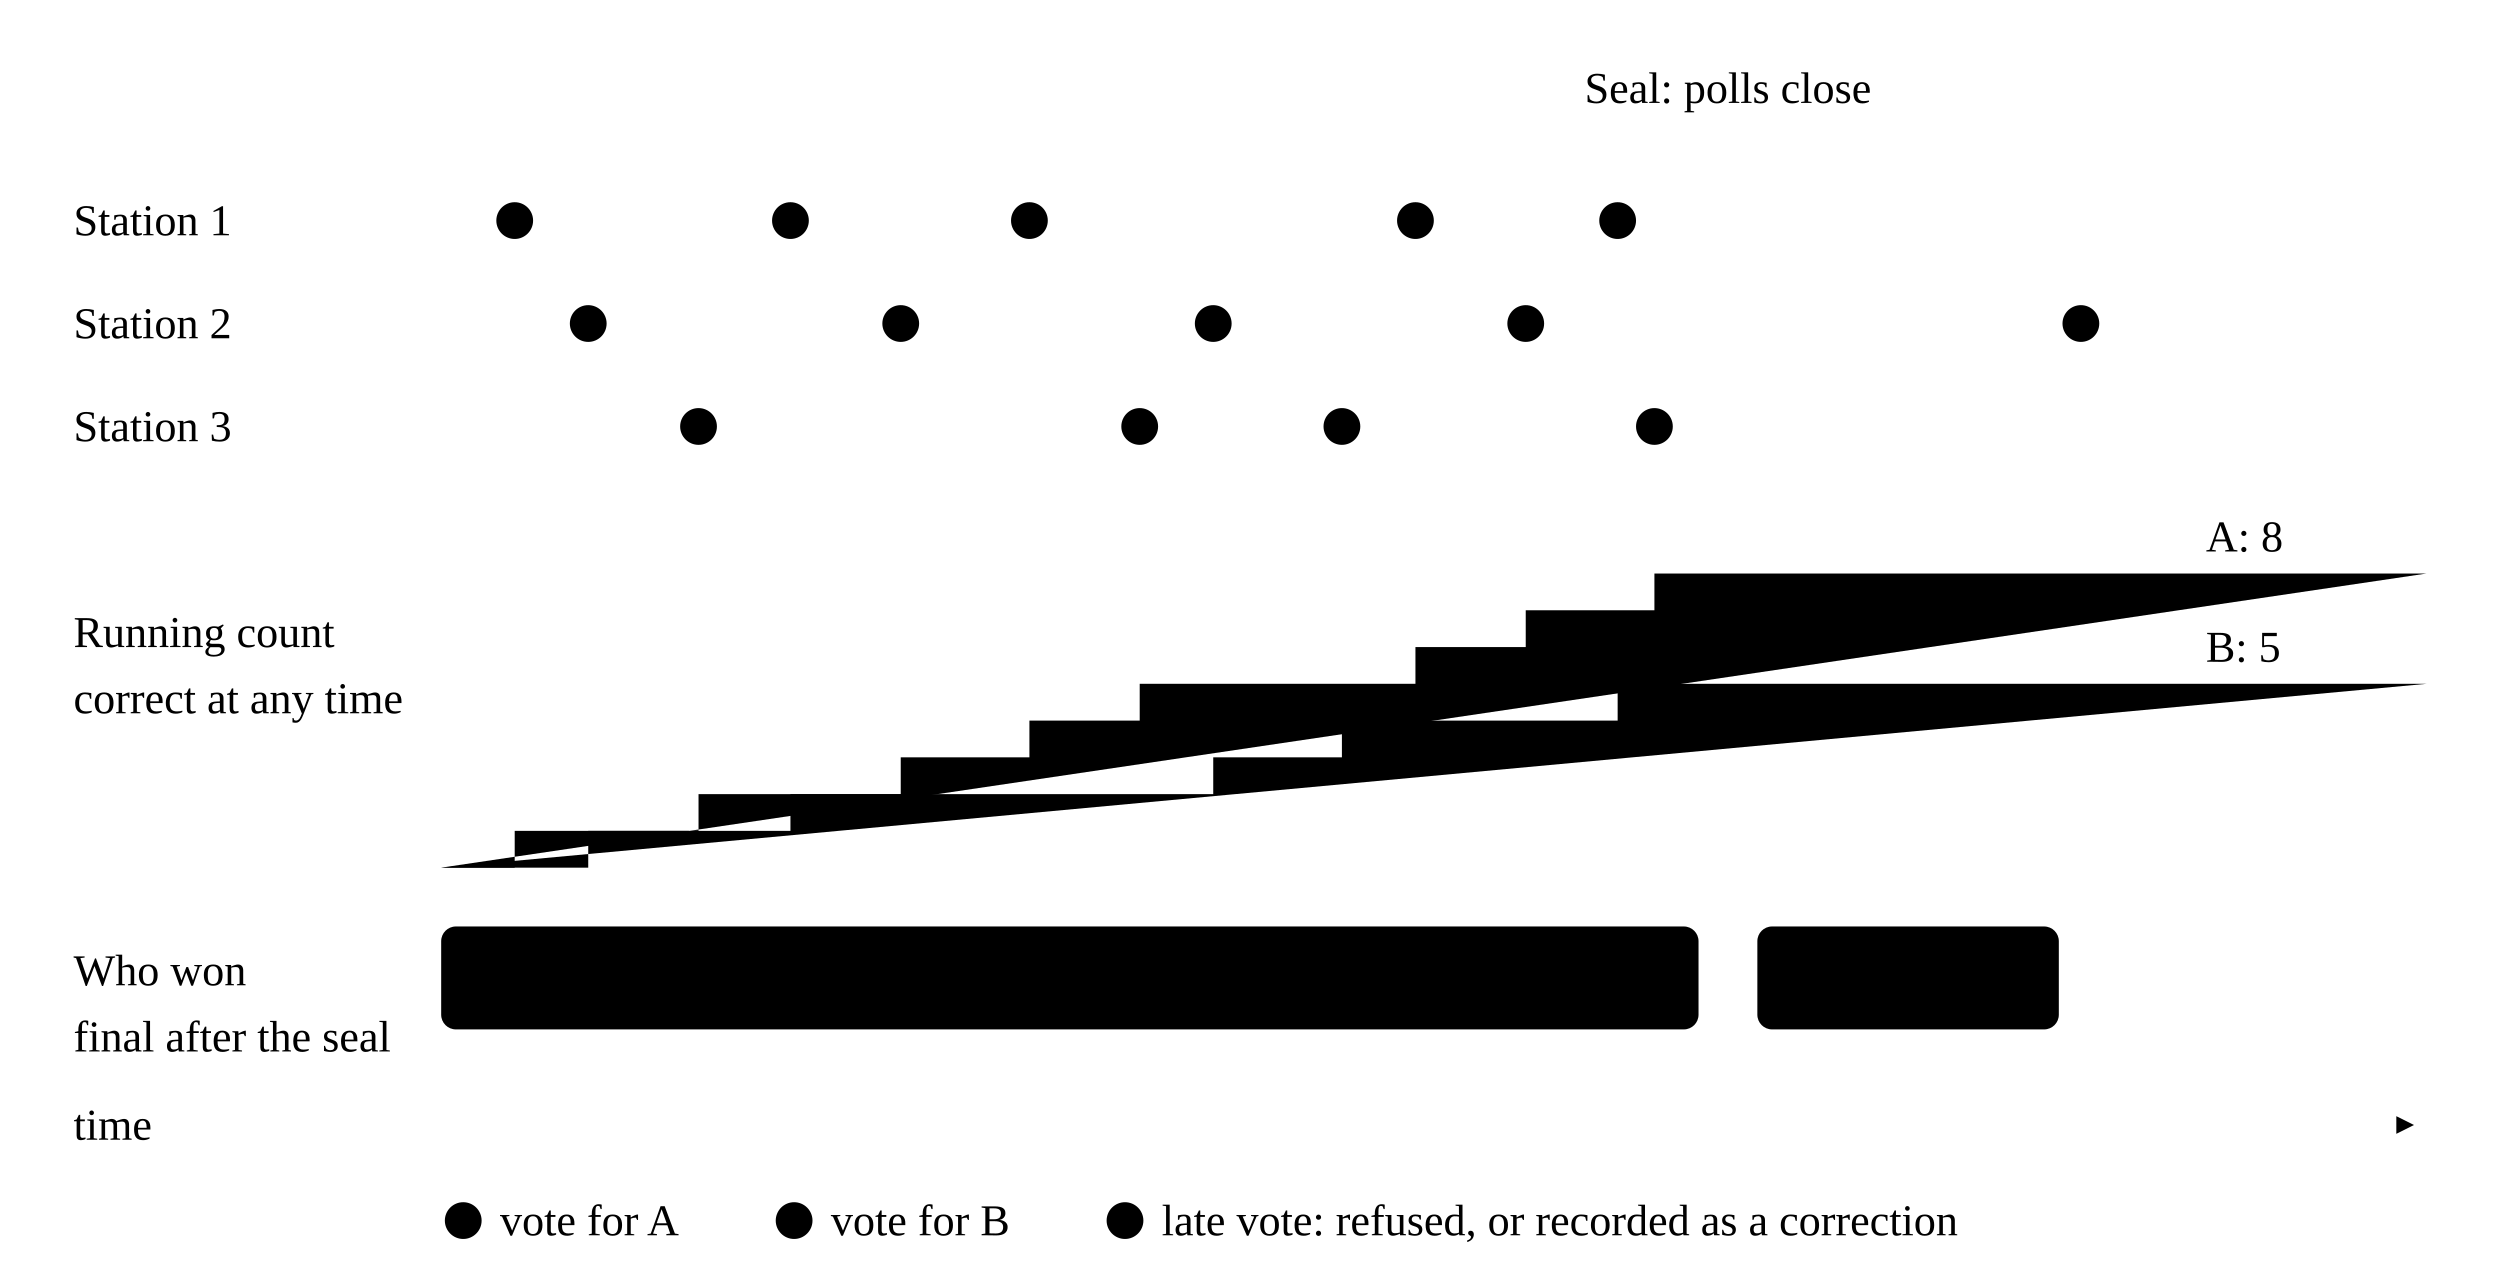
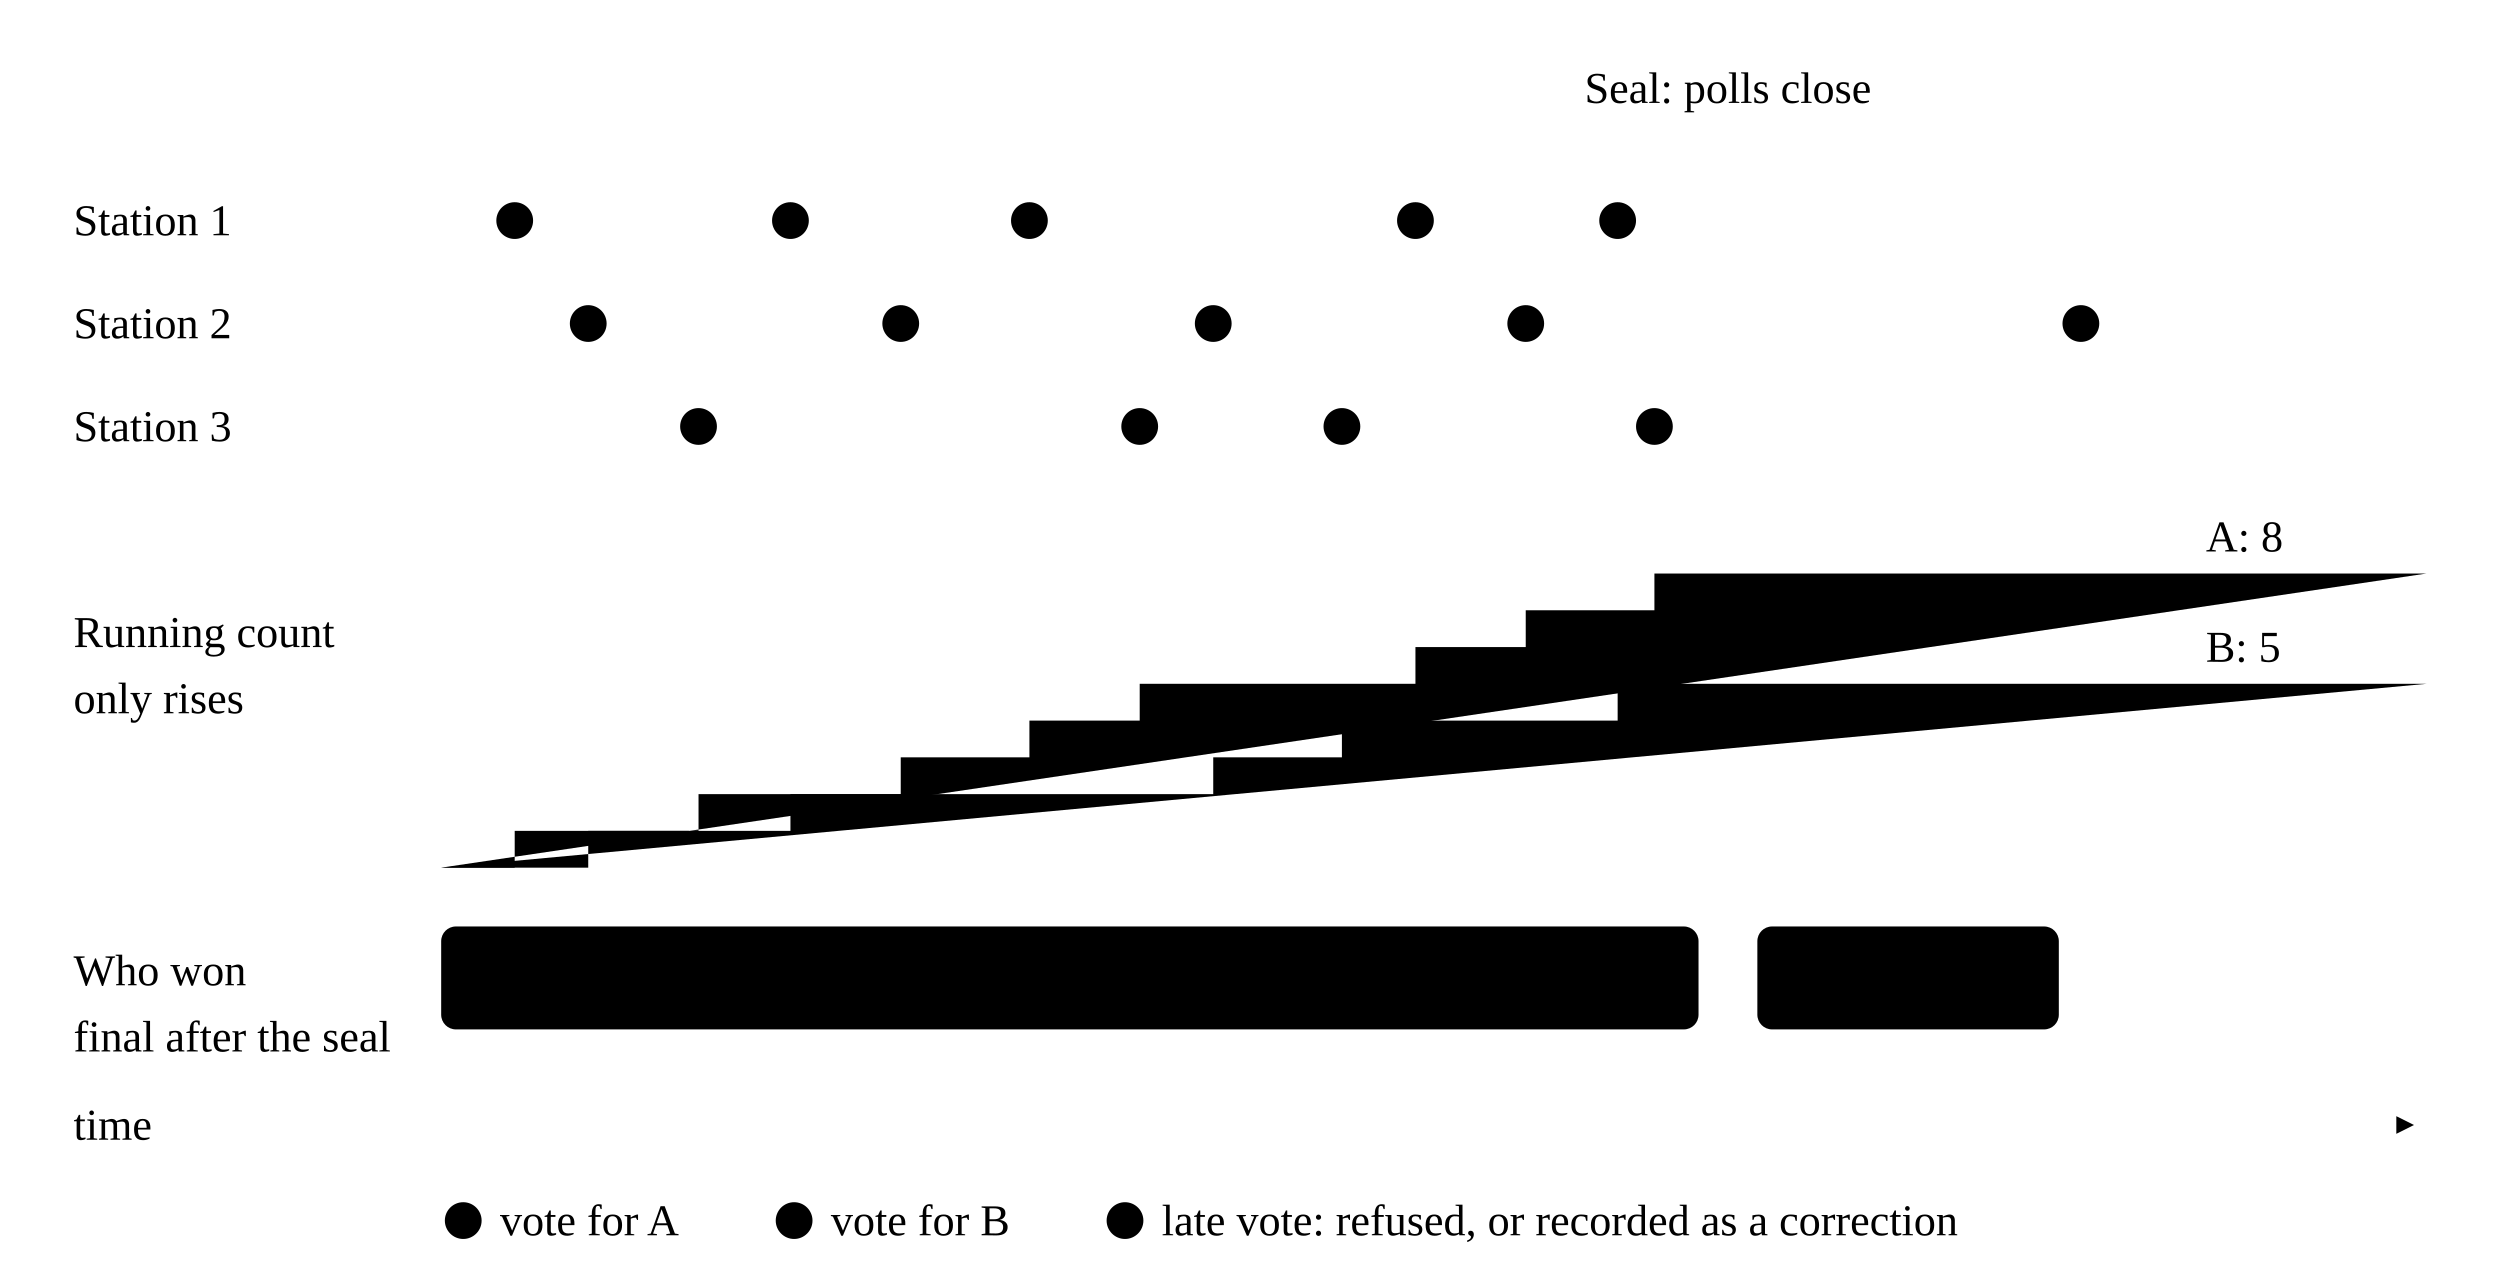
<svg xmlns="http://www.w3.org/2000/svg" viewBox="0 0 680 350" role="img" aria-labelledby="title desc">
  <defs>
    <marker id="arrow" viewBox="0 0 10 10" refX="8" refY="5" markerWidth="6" markerHeight="6" orient="auto">
      <path class="arrowhead" d="M1 1 L9 5 L1 9 Z" />
    </marker>
  </defs>
  <g class="grid">
    <line x1="120" y1="60" x2="660" y2="60" />
    <line x1="120" y1="88" x2="660" y2="88" />
    <line x1="120" y1="116" x2="660" y2="116" />
  </g>
  <g class="label">
    <text x="20" y="64">Station 1</text>
    <text x="20" y="92">Station 2</text>
    <text x="20" y="120">Station 3</text>
  </g>
  <g class="pine">
    <circle class="dot" cx="140" cy="60" r="5" />
    <circle class="dot" cx="280" cy="60" r="5" />
    <circle class="dot" cx="385" cy="60" r="5" />
    <circle class="dot" cx="245" cy="88" r="5" />
    <circle class="dot" cx="415" cy="88" r="5" />
    <circle class="dot" cx="190" cy="116" r="5" />
    <circle class="dot" cx="310" cy="116" r="5" />
    <circle class="dot" cx="450" cy="116" r="5" />
  </g>
  <g class="iris">
    <circle class="dot" cx="215" cy="60" r="5" />
    <circle class="dot" cx="440" cy="60" r="5" />
    <circle class="dot" cx="160" cy="88" r="5" />
    <circle class="dot" cx="330" cy="88" r="5" />
    <circle class="dot" cx="365" cy="116" r="5" />
  </g>
  <g class="love">
    <circle class="ring" cx="566" cy="88" r="5" />
  </g>
  <text class="label strong" x="20" y="176">Running count</text>
-   <text class="note" x="20" y="194">correct at any time</text>
+   <text class="note" x="20" y="194">only rises</text>
  <line class="grid" x1="120" y1="236" x2="660" y2="236" />
  <g class="pine">
    <path class="line-hue" d="M120 236 H140 V226 H190 V216 H245 V206 H280 V196 H310 V186 H385 V176 H415 V166 H450 V156 H660" />
    <text class="label ink strong" x="600" y="150">A: 8</text>
  </g>
  <g class="iris">
    <path class="line-hue" d="M120 236 H160 V226 H215 V216 H330 V206 H365 V196 H440 V186 H660" />
    <text class="label ink strong" x="600" y="180">B: 5</text>
  </g>
  <text class="label strong" x="20" y="268">Who won</text>
  <text class="note" x="20" y="286">final after the seal</text>
  <g class="slate">
    <rect class="box-open" x="120" y="252" width="342" height="28" rx="4" />
    <text class="note" x="291" y="270" text-anchor="middle">provisional: a later vote could change it</text>
  </g>
  <g class="pine">
    <rect class="box" x="478" y="252" width="82" height="28" rx="4" />
    <text class="label ink strong" x="519" y="270" text-anchor="middle">A won</text>
  </g>
  <line class="cut" x1="470" y1="40" x2="470" y2="296" />
  <text class="label strong" x="470" y="28" text-anchor="middle">Seal: polls close</text>
  <g marker-end="url(#arrow)">
    <line class="line" x1="120" y1="306" x2="656" y2="306" />
  </g>
  <text class="note" x="20" y="310">time</text>
  <g class="pine">
    <circle class="dot" cx="126" cy="332" r="5" />
  </g>
  <text class="note" x="136" y="336">vote for A</text>
  <g class="iris">
    <circle class="dot" cx="216" cy="332" r="5" />
  </g>
  <text class="note" x="226" y="336">vote for B</text>
  <g class="love">
    <circle class="ring" cx="306" cy="332" r="5" />
  </g>
  <text class="note" x="316" y="336">late vote: refused, or recorded as a correction</text>
</svg>
